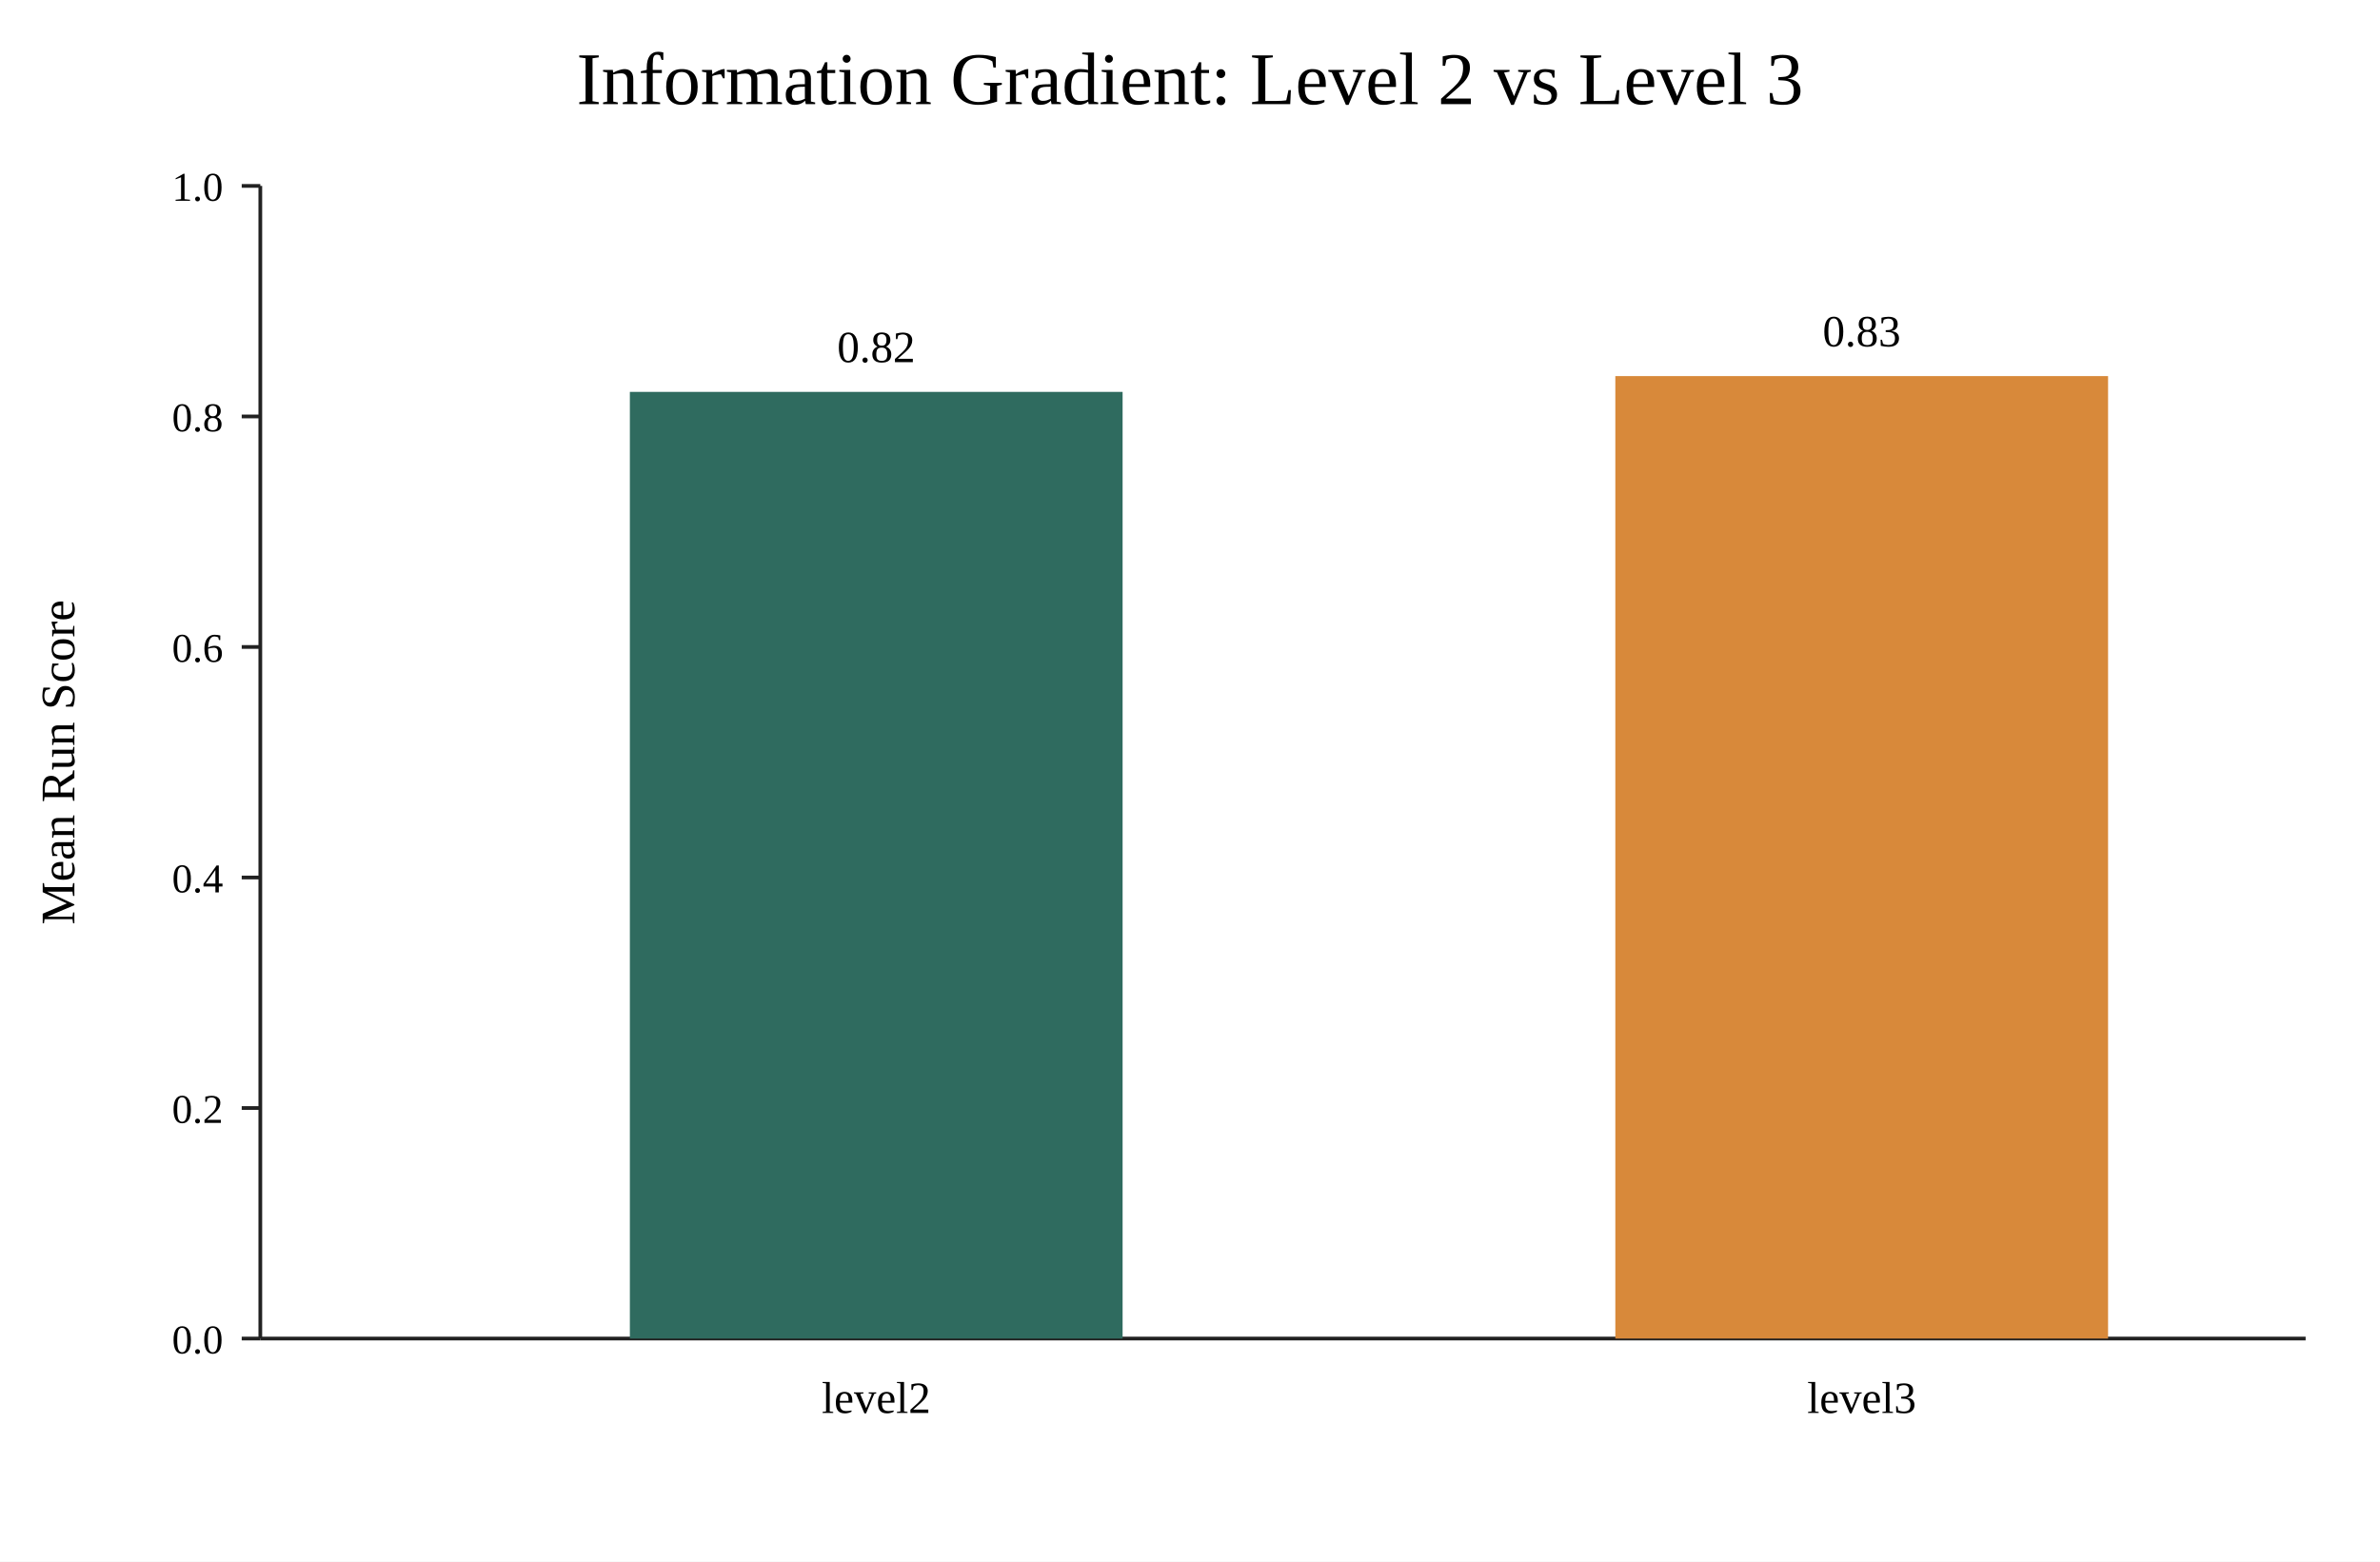
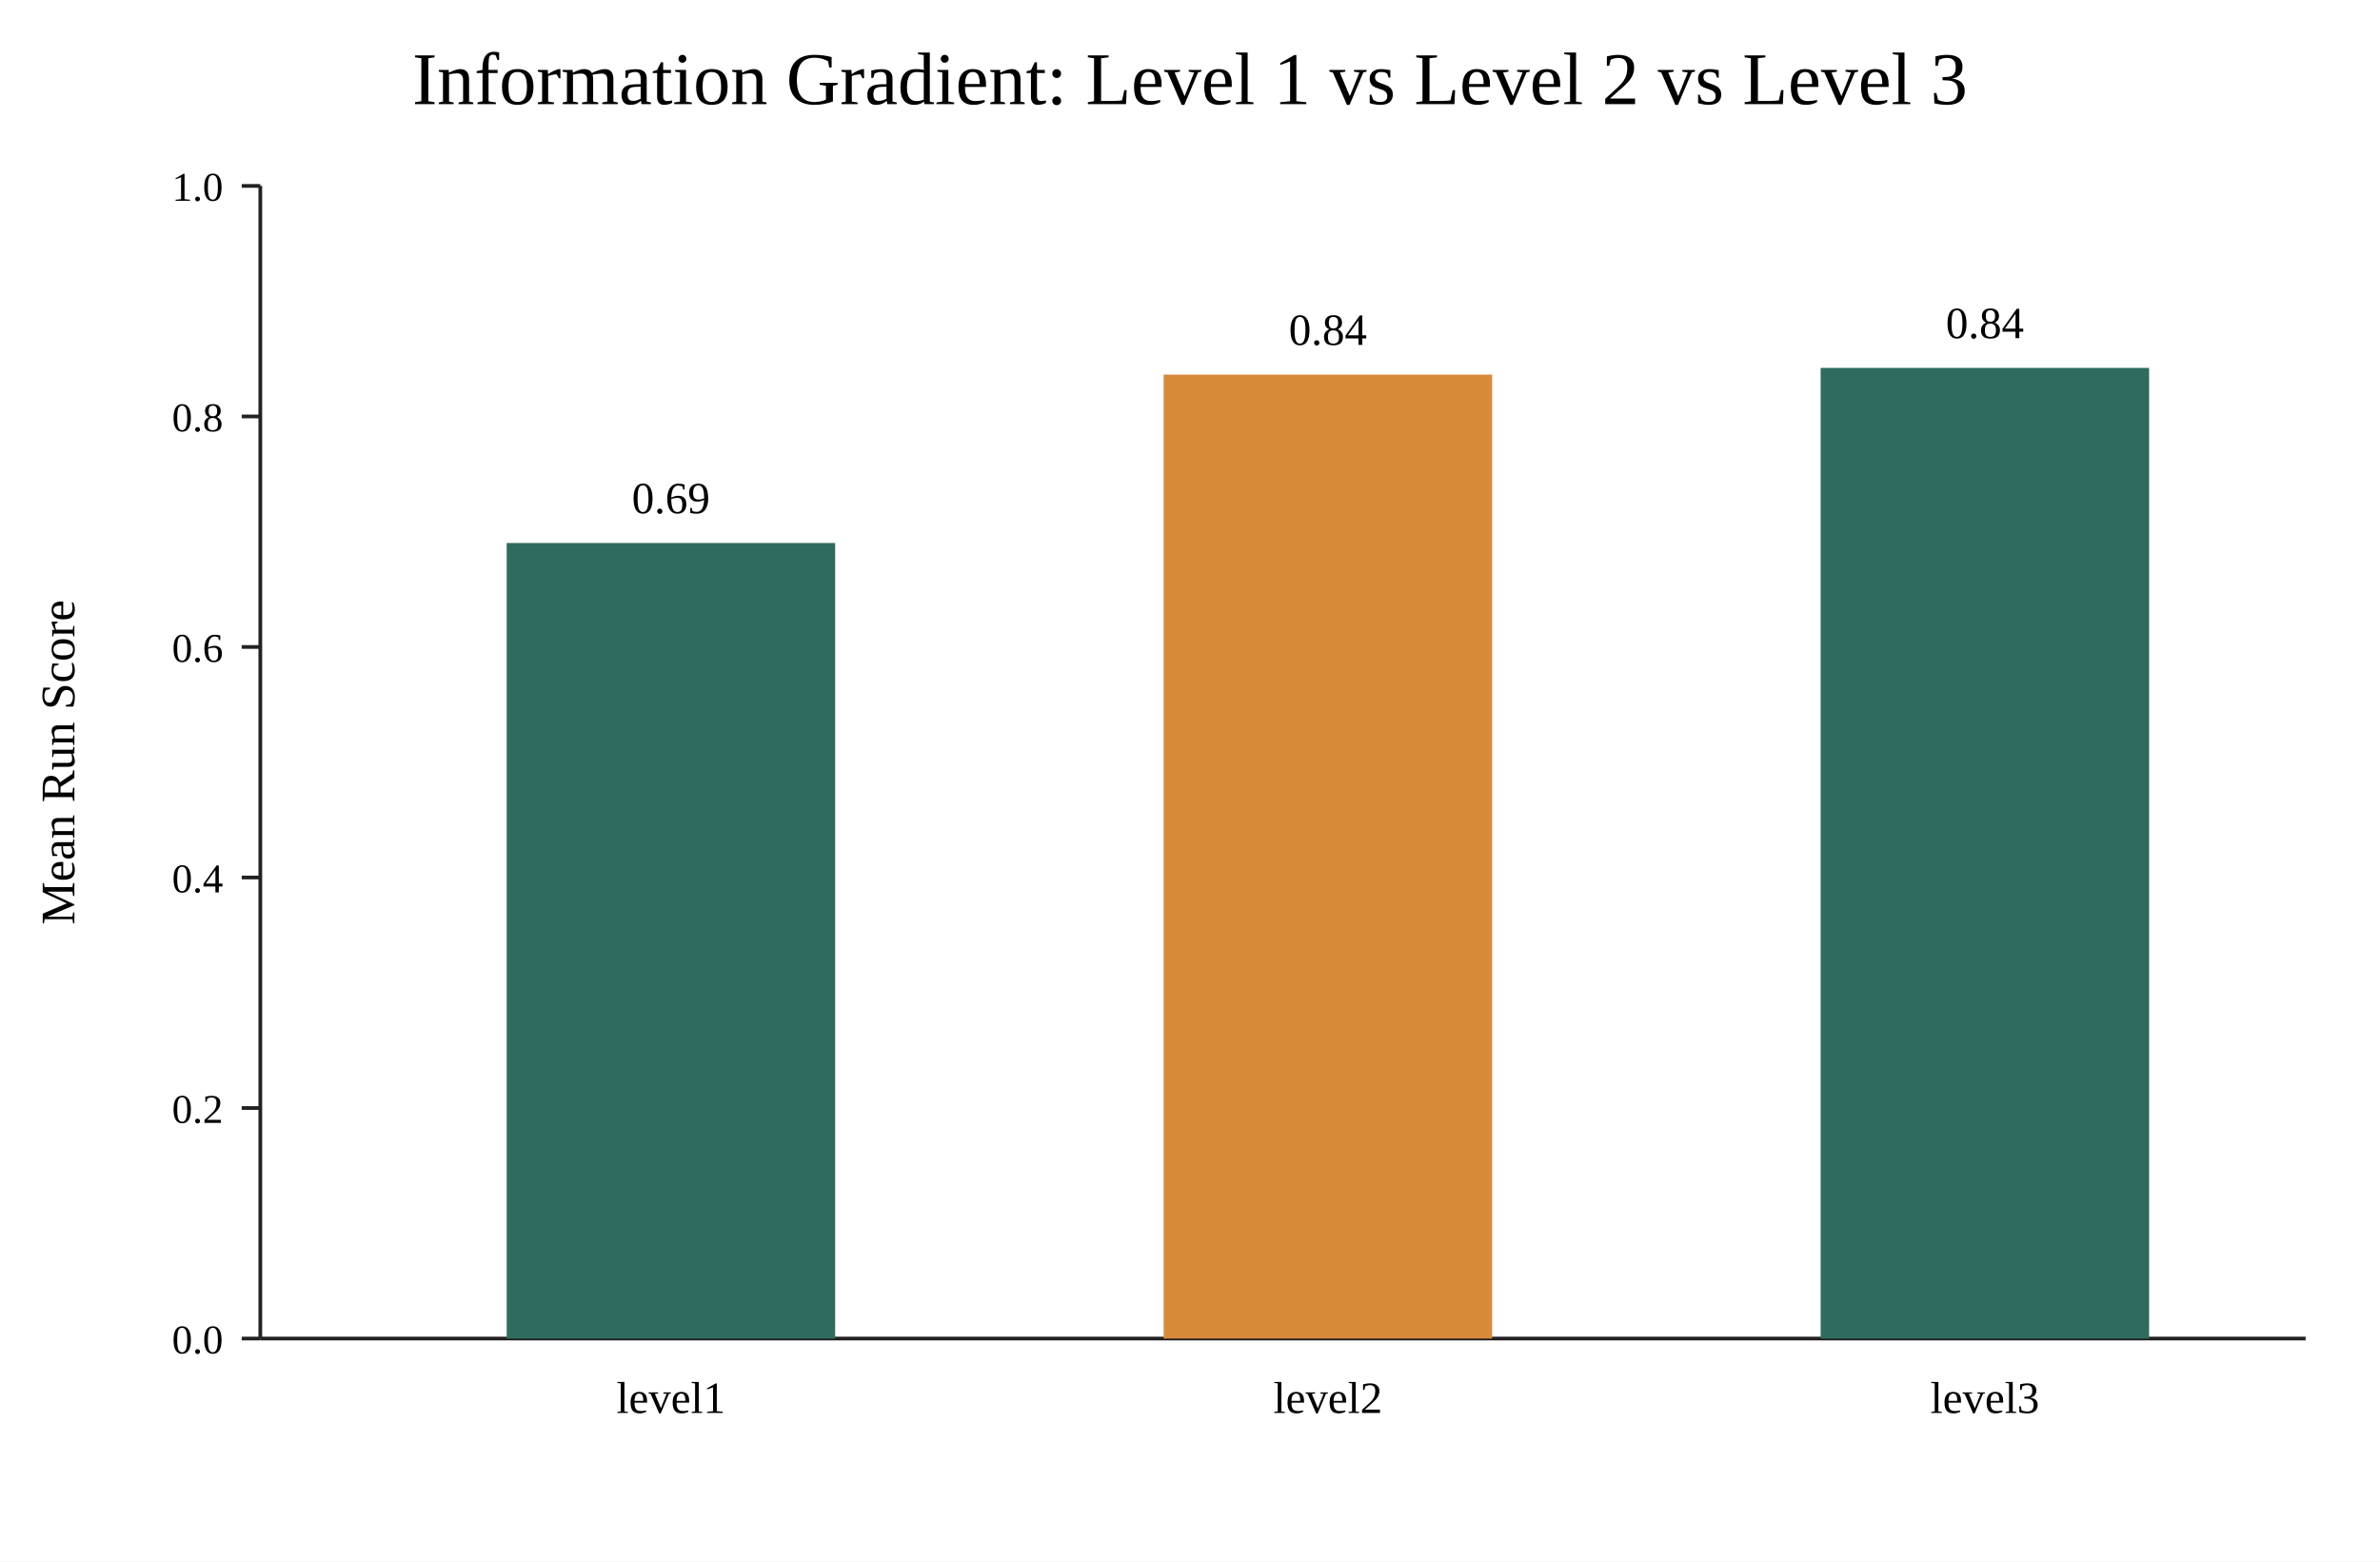
<svg xmlns="http://www.w3.org/2000/svg" width="640" height="420" viewBox="0 0 640 420">
  <rect width="100%" height="100%" fill="white" />
-   <text x="320.0" y="28" text-anchor="middle" font-size="20">Information Gradient: Level 2 vs Level 3</text>
+   <text x="320.0" y="28" text-anchor="middle" font-size="20">Information Gradient: Level 1 vs Level 2 vs Level 3</text>
  <line x1="70" y1="360" x2="620" y2="360" stroke="#222" />
  <line x1="70" y1="50" x2="70" y2="360" stroke="#222" />
  <text x="20" y="205.0" transform="rotate(-90 20 205.0)" text-anchor="middle" font-size="13">Mean Run Score</text>
  <line x1="65" y1="360.0" x2="70" y2="360.0" stroke="#222" />
  <text x="60" y="364.0" text-anchor="end" font-size="11">0.0</text>
  <line x1="65" y1="298.0" x2="70" y2="298.0" stroke="#222" />
  <text x="60" y="302.0" text-anchor="end" font-size="11">0.2</text>
  <line x1="65" y1="236.0" x2="70" y2="236.0" stroke="#222" />
  <text x="60" y="240.0" text-anchor="end" font-size="11">0.4</text>
  <line x1="65" y1="174.0" x2="70" y2="174.0" stroke="#222" />
  <text x="60" y="178.0" text-anchor="end" font-size="11">0.6</text>
  <line x1="65" y1="112.0" x2="70" y2="112.0" stroke="#222" />
  <text x="60" y="116.0" text-anchor="end" font-size="11">0.8</text>
  <line x1="65" y1="50.0" x2="70" y2="50.0" stroke="#222" />
  <text x="60" y="54.0" text-anchor="end" font-size="11">1.0</text>
-   <rect x="169.375" y="105.397" width="132.5" height="254.603" fill="#2F6B5F" />
-   <text x="235.625" y="380" text-anchor="middle" font-size="12">level2</text>
-   <text x="235.625" y="97.397" text-anchor="middle" font-size="12">0.82</text>
-   <rect x="434.375" y="101.15" width="132.5" height="258.85" fill="#D8893A" />
-   <text x="500.625" y="380" text-anchor="middle" font-size="12">level3</text>
-   <text x="500.625" y="93.15" text-anchor="middle" font-size="12">0.83</text>
+   <rect x="136.25" y="146.038" width="88.333" height="213.962" fill="#2F6B5F" />
+   <text x="180.417" y="380" text-anchor="middle" font-size="12">level1</text>
+   <text x="180.417" y="138.038" text-anchor="middle" font-size="12">0.69</text>
+   <rect x="312.917" y="100.747" width="88.333" height="259.253" fill="#D8893A" />
+   <text x="357.083" y="380" text-anchor="middle" font-size="12">level2</text>
+   <text x="357.083" y="92.747" text-anchor="middle" font-size="12">0.84</text>
+   <rect x="489.583" y="98.949" width="88.333" height="261.051" fill="#2F6B5F" />
+   <text x="533.75" y="380" text-anchor="middle" font-size="12">level3</text>
+   <text x="533.75" y="90.949" text-anchor="middle" font-size="12">0.84</text>
</svg>
